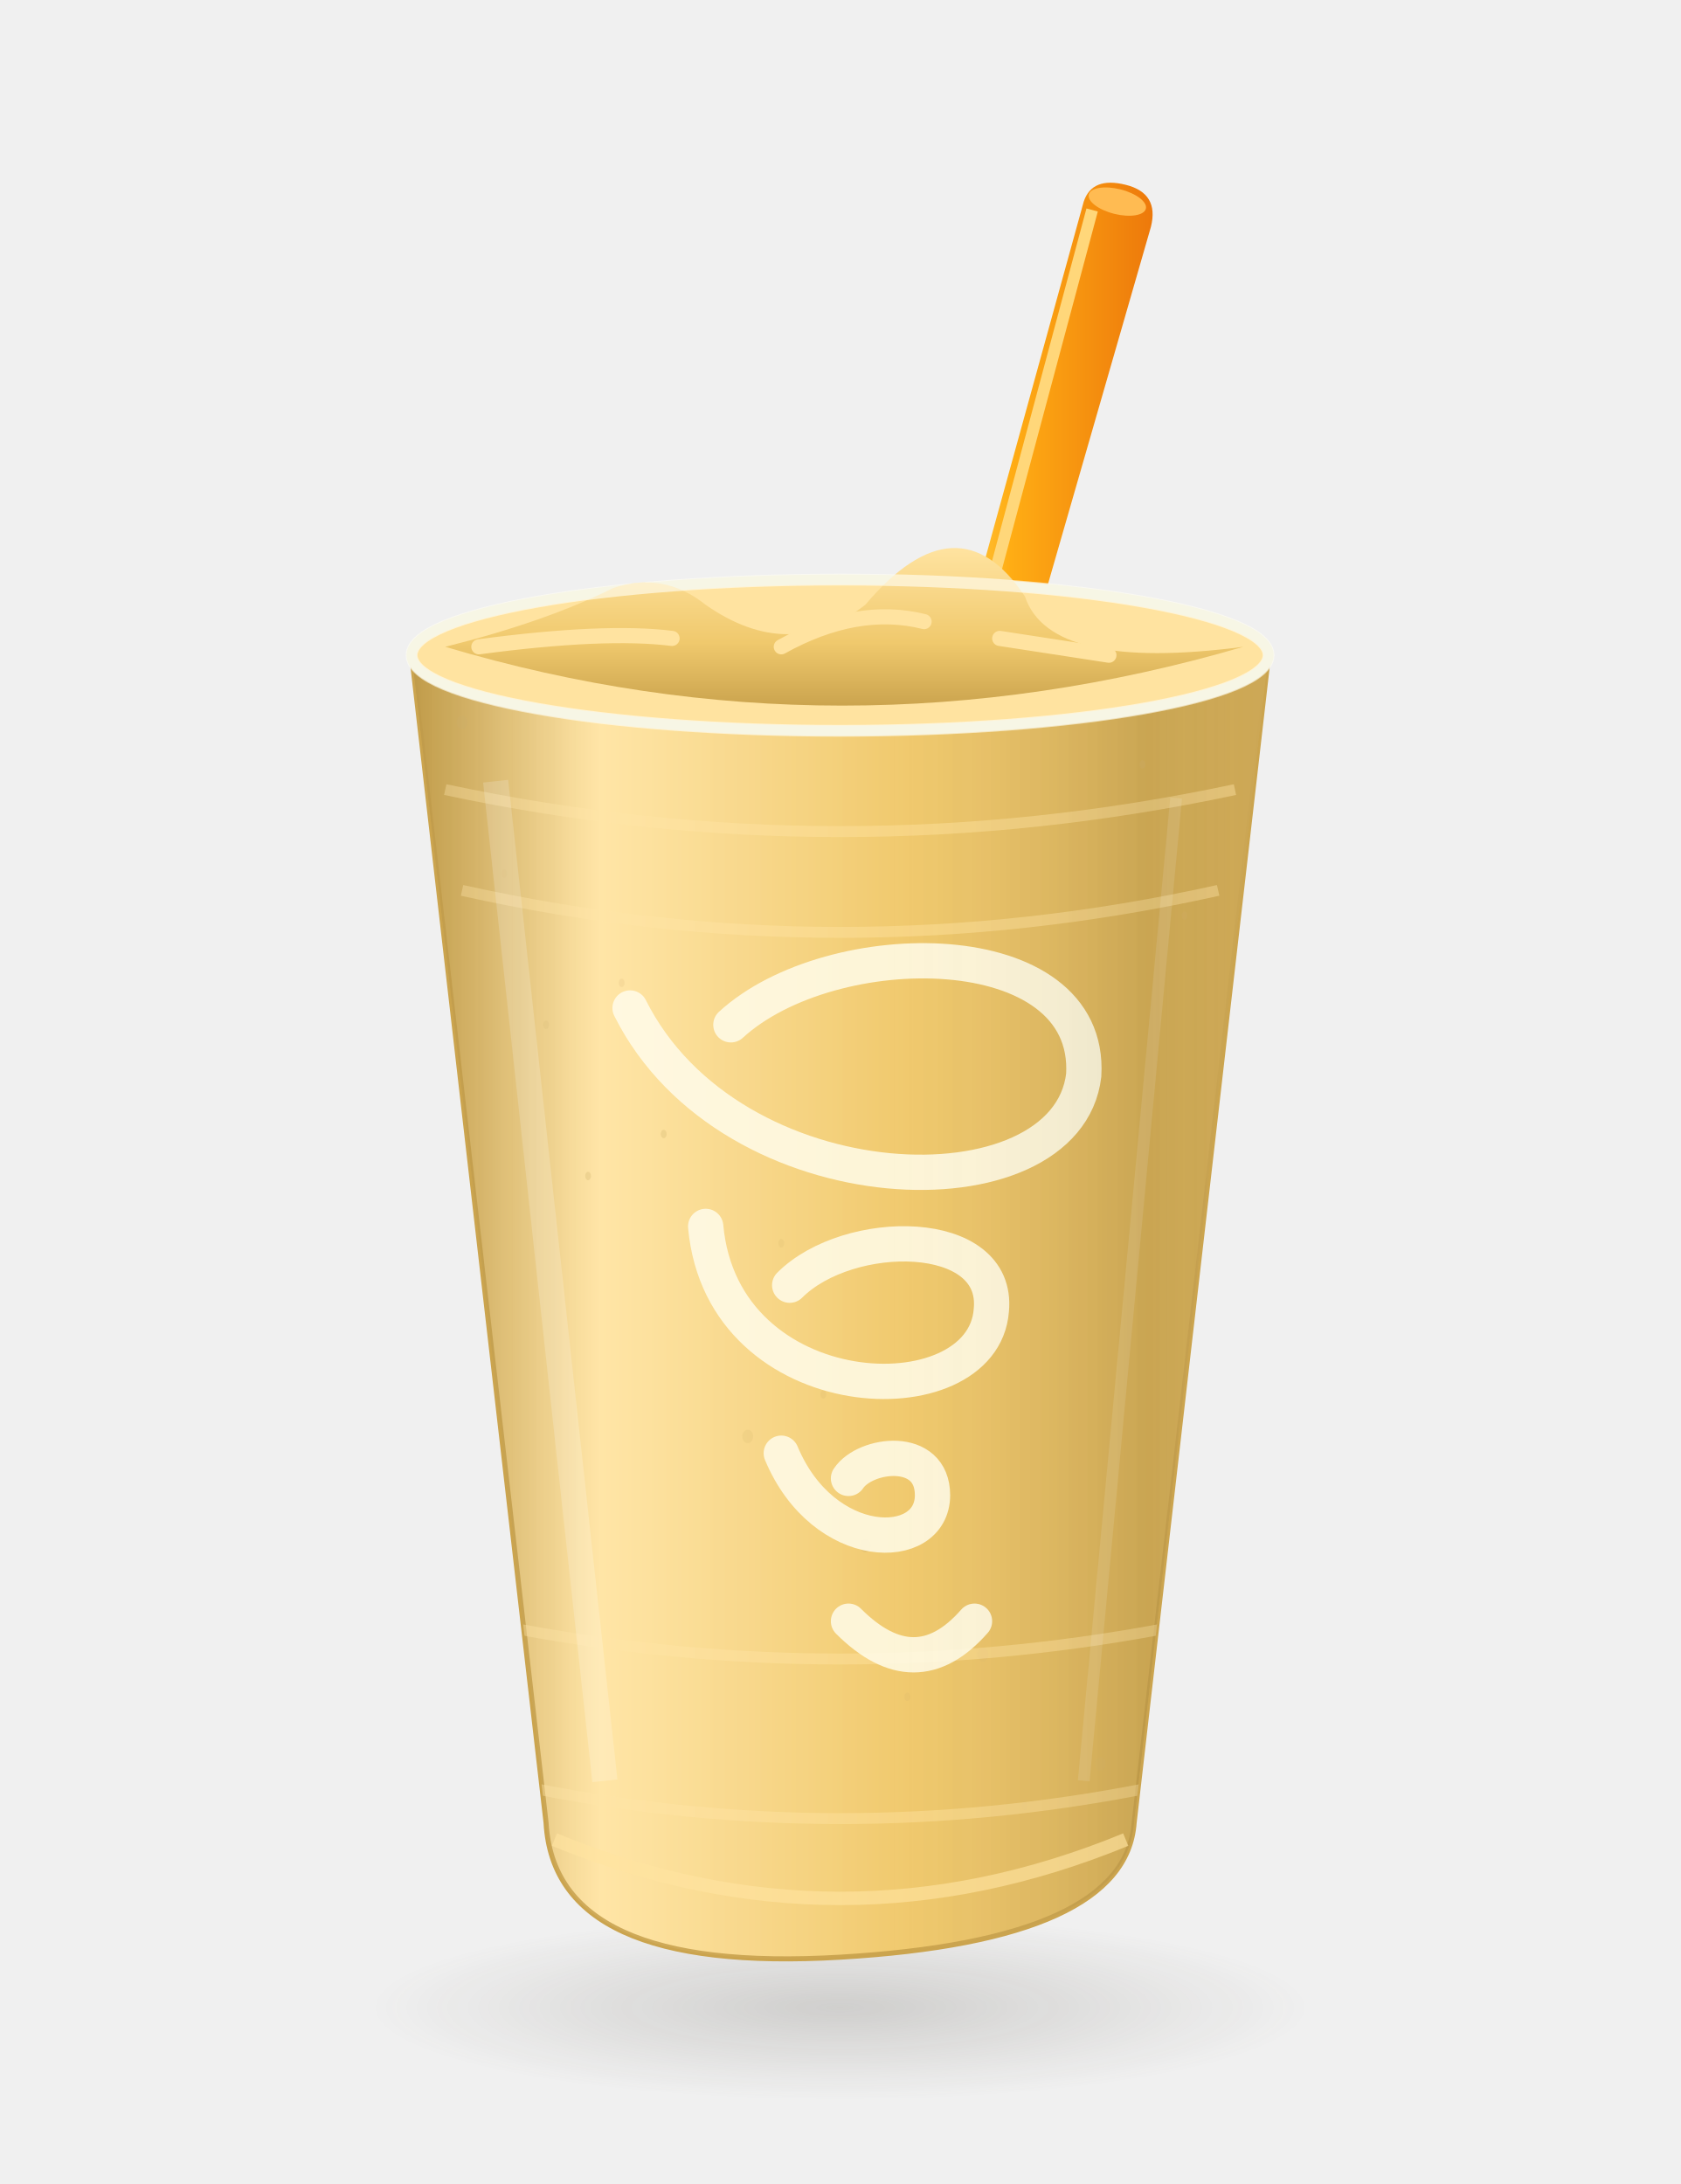
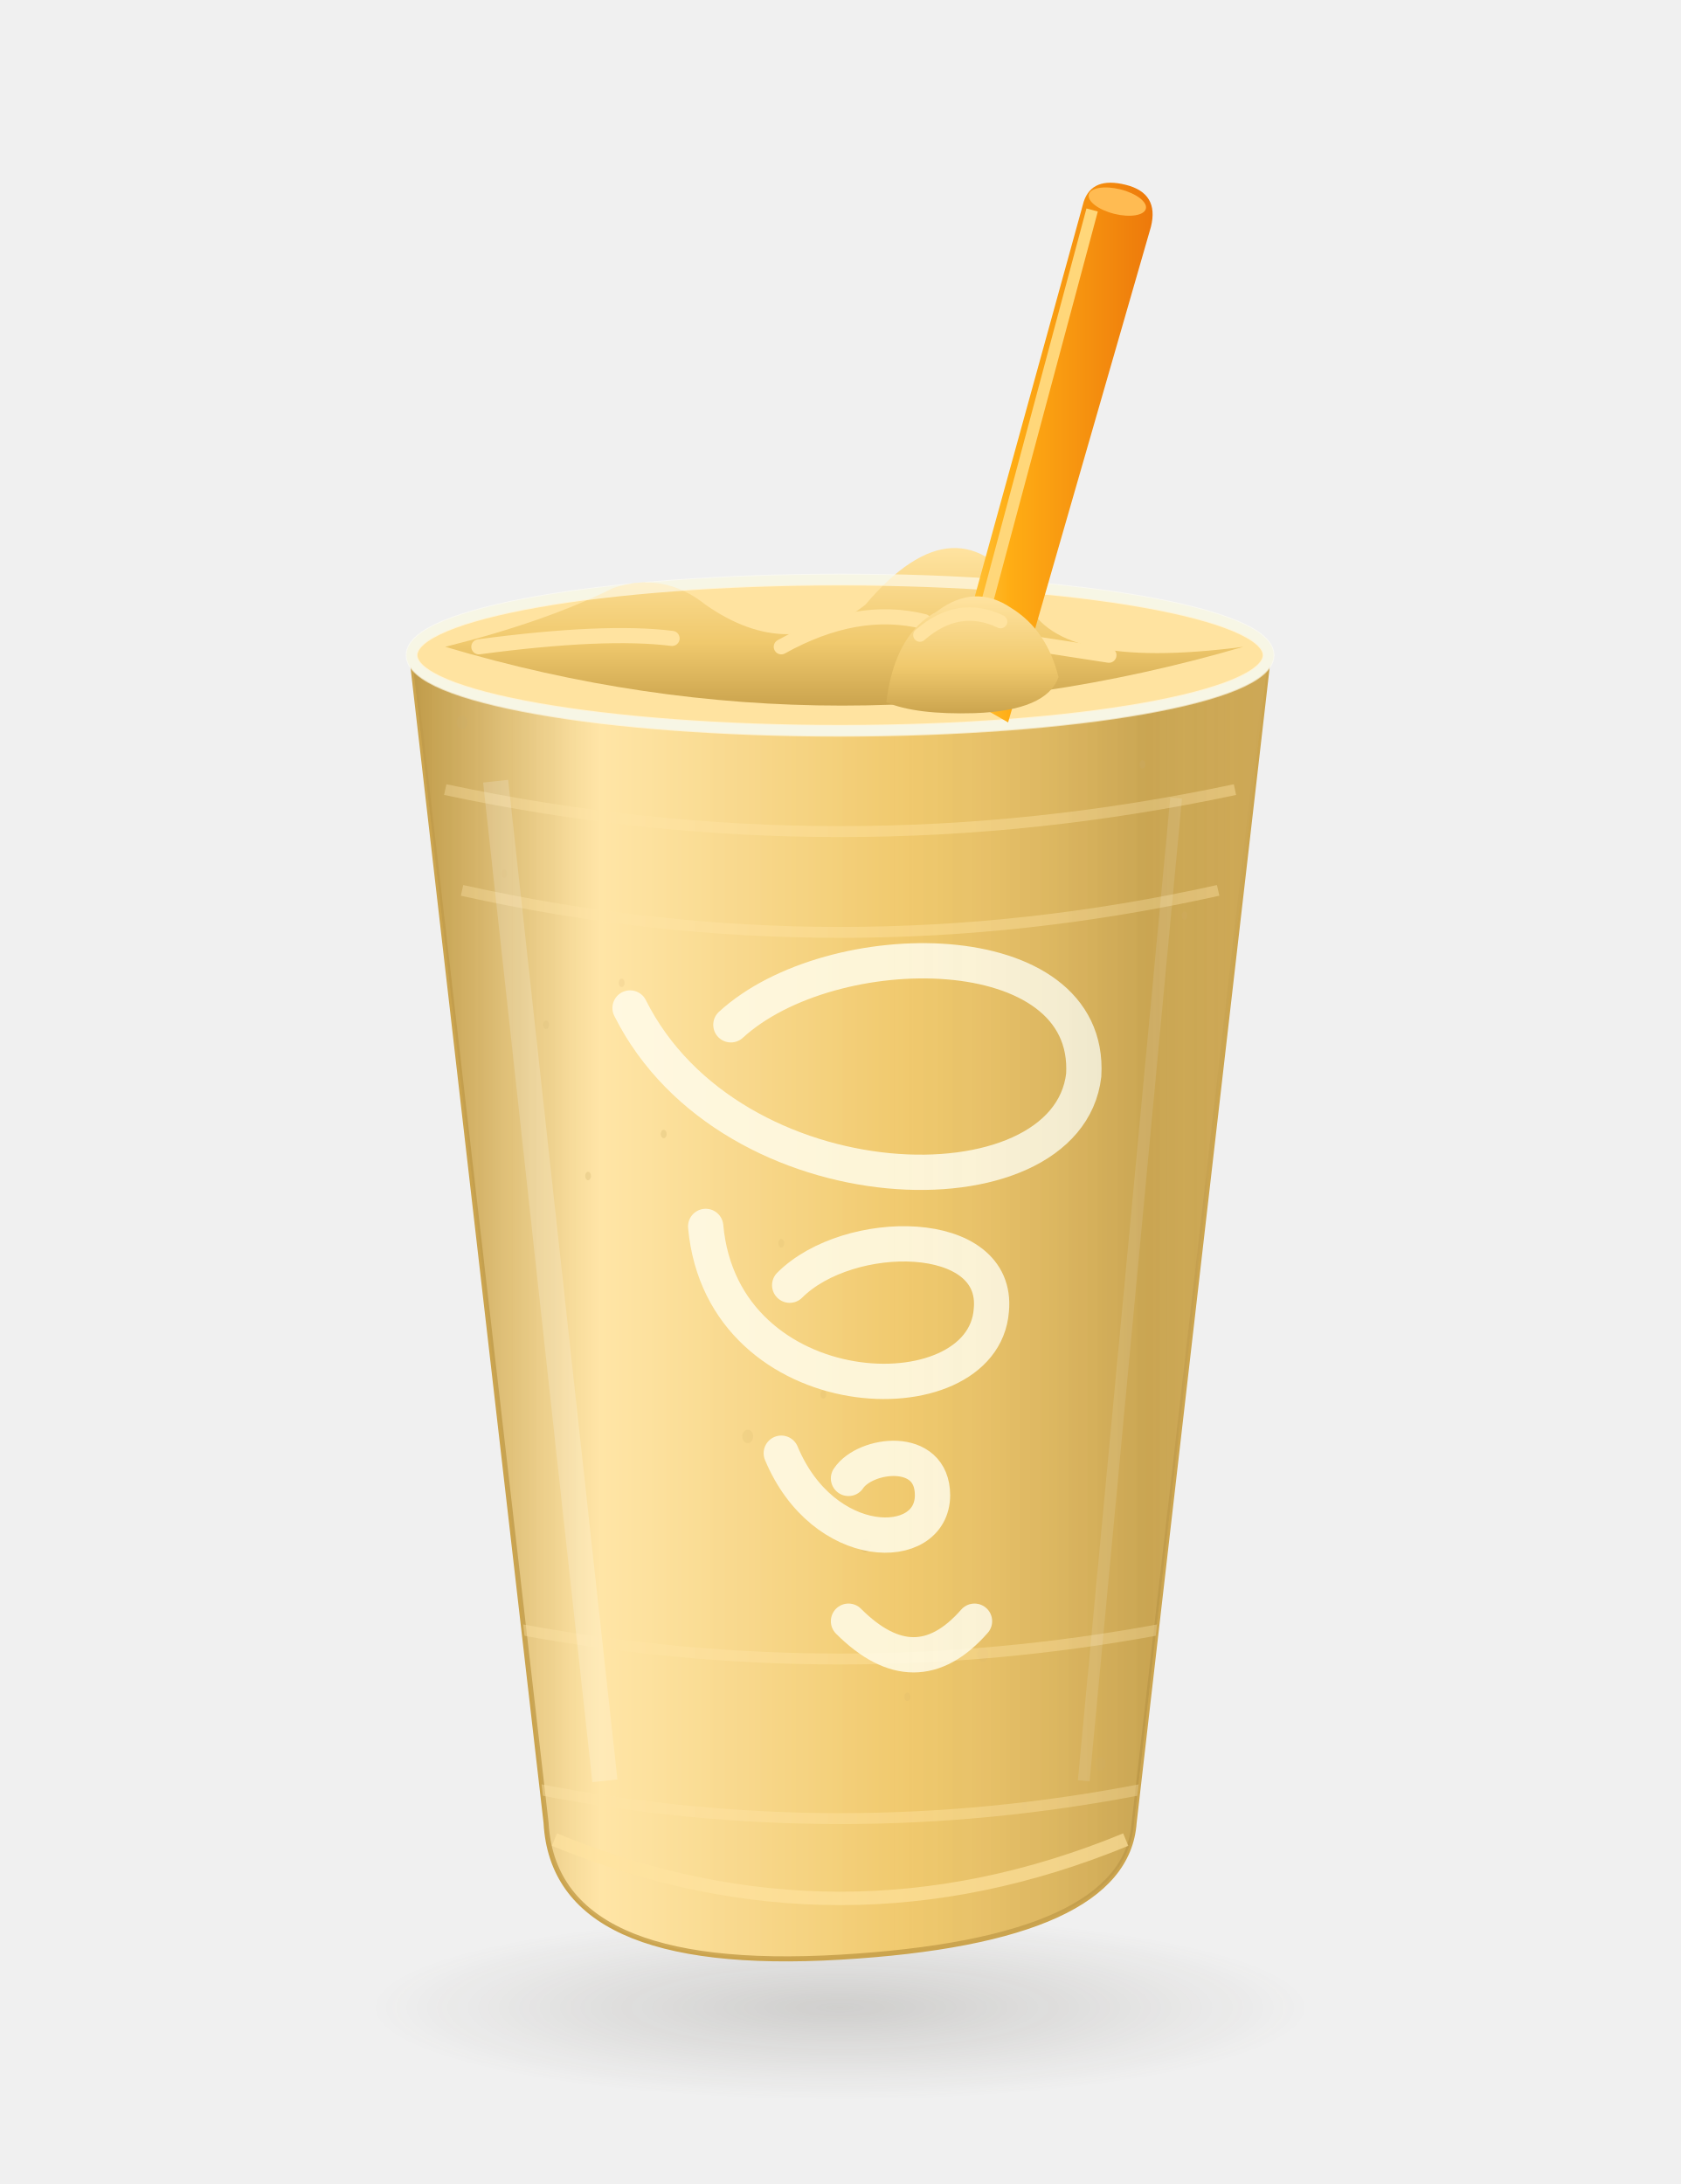
<svg xmlns="http://www.w3.org/2000/svg" viewBox="0 0 200 260" role="img" aria-labelledby="bev-jamba-juice-orange-dream-machine-title">
  <defs>
    <linearGradient id="bev-jamba-juice-orange-dream-machine-metal">
      <stop stop-color="#aeb4b3" />
      <stop offset=".2" stop-color="#f8f8f1" />
      <stop offset=".48" stop-color="#d3d8d5" />
      <stop offset=".8" stop-color="#9ba5a1" />
      <stop offset="1" stop-color="#dce2dd" />
    </linearGradient>
    <linearGradient id="bev-jamba-juice-orange-dream-machine-glass">
      <stop stop-color="#fff" stop-opacity=".65" />
      <stop offset=".18" stop-color="#fff" stop-opacity=".12" />
      <stop offset=".65" stop-color="#fff" stop-opacity=".02" />
      <stop offset="1" stop-color="#75867c" stop-opacity=".35" />
    </linearGradient>
    <linearGradient id="bev-jamba-juice-orange-dream-machine-shade">
      <stop stop-color="#000" stop-opacity=".12" />
      <stop offset=".2" stop-color="#fff" stop-opacity=".16" />
      <stop offset=".55" stop-color="#fff" stop-opacity="0" />
      <stop offset=".86" stop-color="#000" stop-opacity=".14" />
      <stop offset="1" stop-color="#fff" stop-opacity=".09" />
    </linearGradient>
    <radialGradient id="bev-jamba-juice-orange-dream-machine-shadow">
      <stop stop-color="#3c372d" stop-opacity=".18" />
      <stop offset="1" stop-color="#3c372d" stop-opacity="0" />
    </radialGradient>
    <clipPath id="bev-jamba-juice-orange-dream-machine-cupclip">
      <path d="M49 78Q100 89 151 78L135 217Q134 231 100 233T65 217Z" />
    </clipPath>
    <linearGradient id="bev-jamba-juice-orange-dream-machine-smoothie">
      <stop stop-color="#cba44e" />
      <stop offset=".22" stop-color="#ffe3a0" />
      <stop offset=".58" stop-color="#f0c96d" />
      <stop offset="1" stop-color="#cba44e" />
    </linearGradient>
    <linearGradient id="bev-jamba-juice-orange-dream-machine-smoothietop" x1="0" y1="0" x2="0" y2="1">
      <stop stop-color="#ffe3a0" />
      <stop offset=".6" stop-color="#f0c96d" />
      <stop offset="1" stop-color="#cba44e" />
    </linearGradient>
    <linearGradient id="bev-jamba-juice-orange-dream-machine-straw">
      <stop stop-color="#ffcd4c" />
      <stop offset=".3" stop-color="#ffad14" />
      <stop offset="1" stop-color="#ed790b" />
    </linearGradient>
  </defs>
  <ellipse cx="100" cy="239" rx="56" ry="11" fill="url(#bev-jamba-juice-orange-dream-machine-shadow)" />
-   <path d="M113 82 129 24q1-3 5-2t3 5l-17 59Z" fill="url(#bev-jamba-juice-orange-dream-machine-straw)" />
-   <path d="M130 25 115 81" stroke="#ffd77a" stroke-width="1.4" />
-   <ellipse cx="133" cy="24" rx="3.5" ry="1.5" transform="rotate(14 133 24)" fill="#ffbb52" />
  <path d="M49 78Q100 89 151 78L135 217Q134 231 100 233T65 217Z" fill="url(#bev-jamba-juice-orange-dream-machine-smoothie)" stroke="#cba44e" stroke-width=".6" />
  <g clip-path="url(#bev-jamba-juice-orange-dream-machine-cupclip)">
    <ellipse cx="55" cy="86" rx="0.65" ry="0.8" fill="#d5b46a" opacity=".35" />
    <ellipse cx="74" cy="117" rx="0.35" ry="0.5" fill="#d5b46a" opacity=".2" />
    <ellipse cx="93" cy="148" rx="0.35" ry="0.5" fill="#d5b46a" opacity=".2" />
    <ellipse cx="112" cy="179" rx="0.35" ry="0.5" fill="#d5b46a" opacity=".35" />
    <ellipse cx="131" cy="210" rx="0.65" ry="0.8" fill="#d5b46a" opacity=".2" />
    <ellipse cx="60" cy="104" rx="0.35" ry="0.5" fill="#d5b46a" opacity=".2" />
    <ellipse cx="79" cy="135" rx="0.35" ry="0.5" fill="#d5b46a" opacity=".35" />
    <ellipse cx="98" cy="166" rx="0.35" ry="0.5" fill="#d5b46a" opacity=".2" />
    <ellipse cx="117" cy="197" rx="0.65" ry="0.8" fill="#d5b46a" opacity=".2" />
    <ellipse cx="136" cy="91" rx="0.35" ry="0.5" fill="#d5b46a" opacity=".35" />
    <ellipse cx="65" cy="122" rx="0.35" ry="0.5" fill="#d5b46a" opacity=".2" />
    <ellipse cx="84" cy="153" rx="0.35" ry="0.5" fill="#d5b46a" opacity=".2" />
    <ellipse cx="103" cy="184" rx="0.65" ry="0.8" fill="#d5b46a" opacity=".35" />
    <ellipse cx="122" cy="215" rx="0.35" ry="0.5" fill="#d5b46a" opacity=".2" />
    <ellipse cx="141" cy="109" rx="0.35" ry="0.5" fill="#d5b46a" opacity=".2" />
    <ellipse cx="70" cy="140" rx="0.35" ry="0.5" fill="#d5b46a" opacity=".35" />
    <ellipse cx="89" cy="171" rx="0.65" ry="0.8" fill="#d5b46a" opacity=".2" />
    <ellipse cx="108" cy="202" rx="0.35" ry="0.5" fill="#d5b46a" opacity=".2" />
    <path d="M53 94q47 10 94 0M55 106q45 10 90 0M62 194q38 7 76 0M64 213q36 7 72 0" fill="none" stroke="#ffe3a0" stroke-width="1.3" opacity=".45" />
    <g fill="none" stroke="#fffce8" stroke-opacity=".86" stroke-width="4.2" stroke-linecap="round">
      <path d="M75 120C87 144 127 145 129 128C130 111 99 111 87 122" />
      <path d="M84 146C86 168 117 169 118 156C119 146 101 146 94 153" />
      <path d="M93 173C98 185 111 185 111 178C111 172 103 173 101 176M101 193q8 8 15 0" />
    </g>
    <path d="M59 93 72 212" stroke="#fff" stroke-opacity=".19" stroke-width="3" fill="none" />
    <path d="M140 95 129 212" stroke="#fff" stroke-opacity=".12" stroke-width="1.4" fill="none" />
    <path d="M49 78Q100 89 151 78L135 217Q134 231 100 233T65 217Z" fill="url(#bev-jamba-juice-orange-dream-machine-shade)" opacity=".45" />
  </g>
  <ellipse cx="100" cy="78" rx="51" ry="9" fill="#ffe3a0" stroke="#e9e8ce" stroke-width="1.2" />
  <path d="M53 77q12-3 20-7 6-2 11 2 10 7 19 0 11-13 19-1 3 9 26 6Q100 91 53 77Z" fill="url(#bev-jamba-juice-orange-dream-machine-smoothietop)" />
  <path d="M57 77q15-2 23-1m13 1q9-5 17-3m9 2 13 2" fill="none" stroke="#ffe3a0" stroke-width="1.8" stroke-linecap="round" />
  <ellipse cx="100" cy="78" rx="51" ry="9" fill="none" stroke="#fffdf2" stroke-opacity=".63" stroke-width="1.4" />
+   <path d="M113 82 129 24q1-3 5-2t3 5l-17 59Z" fill="url(#bev-jamba-juice-orange-dream-machine-straw)" />
+   <path d="M130 25 115 81" stroke="#ffd77a" stroke-width="1.4" />
+   <ellipse cx="133" cy="24" rx="3.5" ry="1.5" transform="rotate(14 133 24)" fill="#ffbb52" />
+   <path d="M105.5 83.6Q106.5 75.5 111.5 72.8Q116 69.4 120.4 72.4Q124.6 75 126 80.6Q124.6 84.6 116 84.9Q109 85.1 105.5 83.6Z" fill="url(#bev-jamba-juice-orange-dream-machine-smoothietop)" />
+   <path d="M109.5 75.6q4.6-4 9.6-1.6" fill="none" stroke="#ffe3a0" stroke-width="1.6" stroke-linecap="round" />
  <path d="M66 219q34 14 68 0" fill="none" stroke="#ffe3a0" stroke-opacity=".65" stroke-width="1.6" />
</svg>
